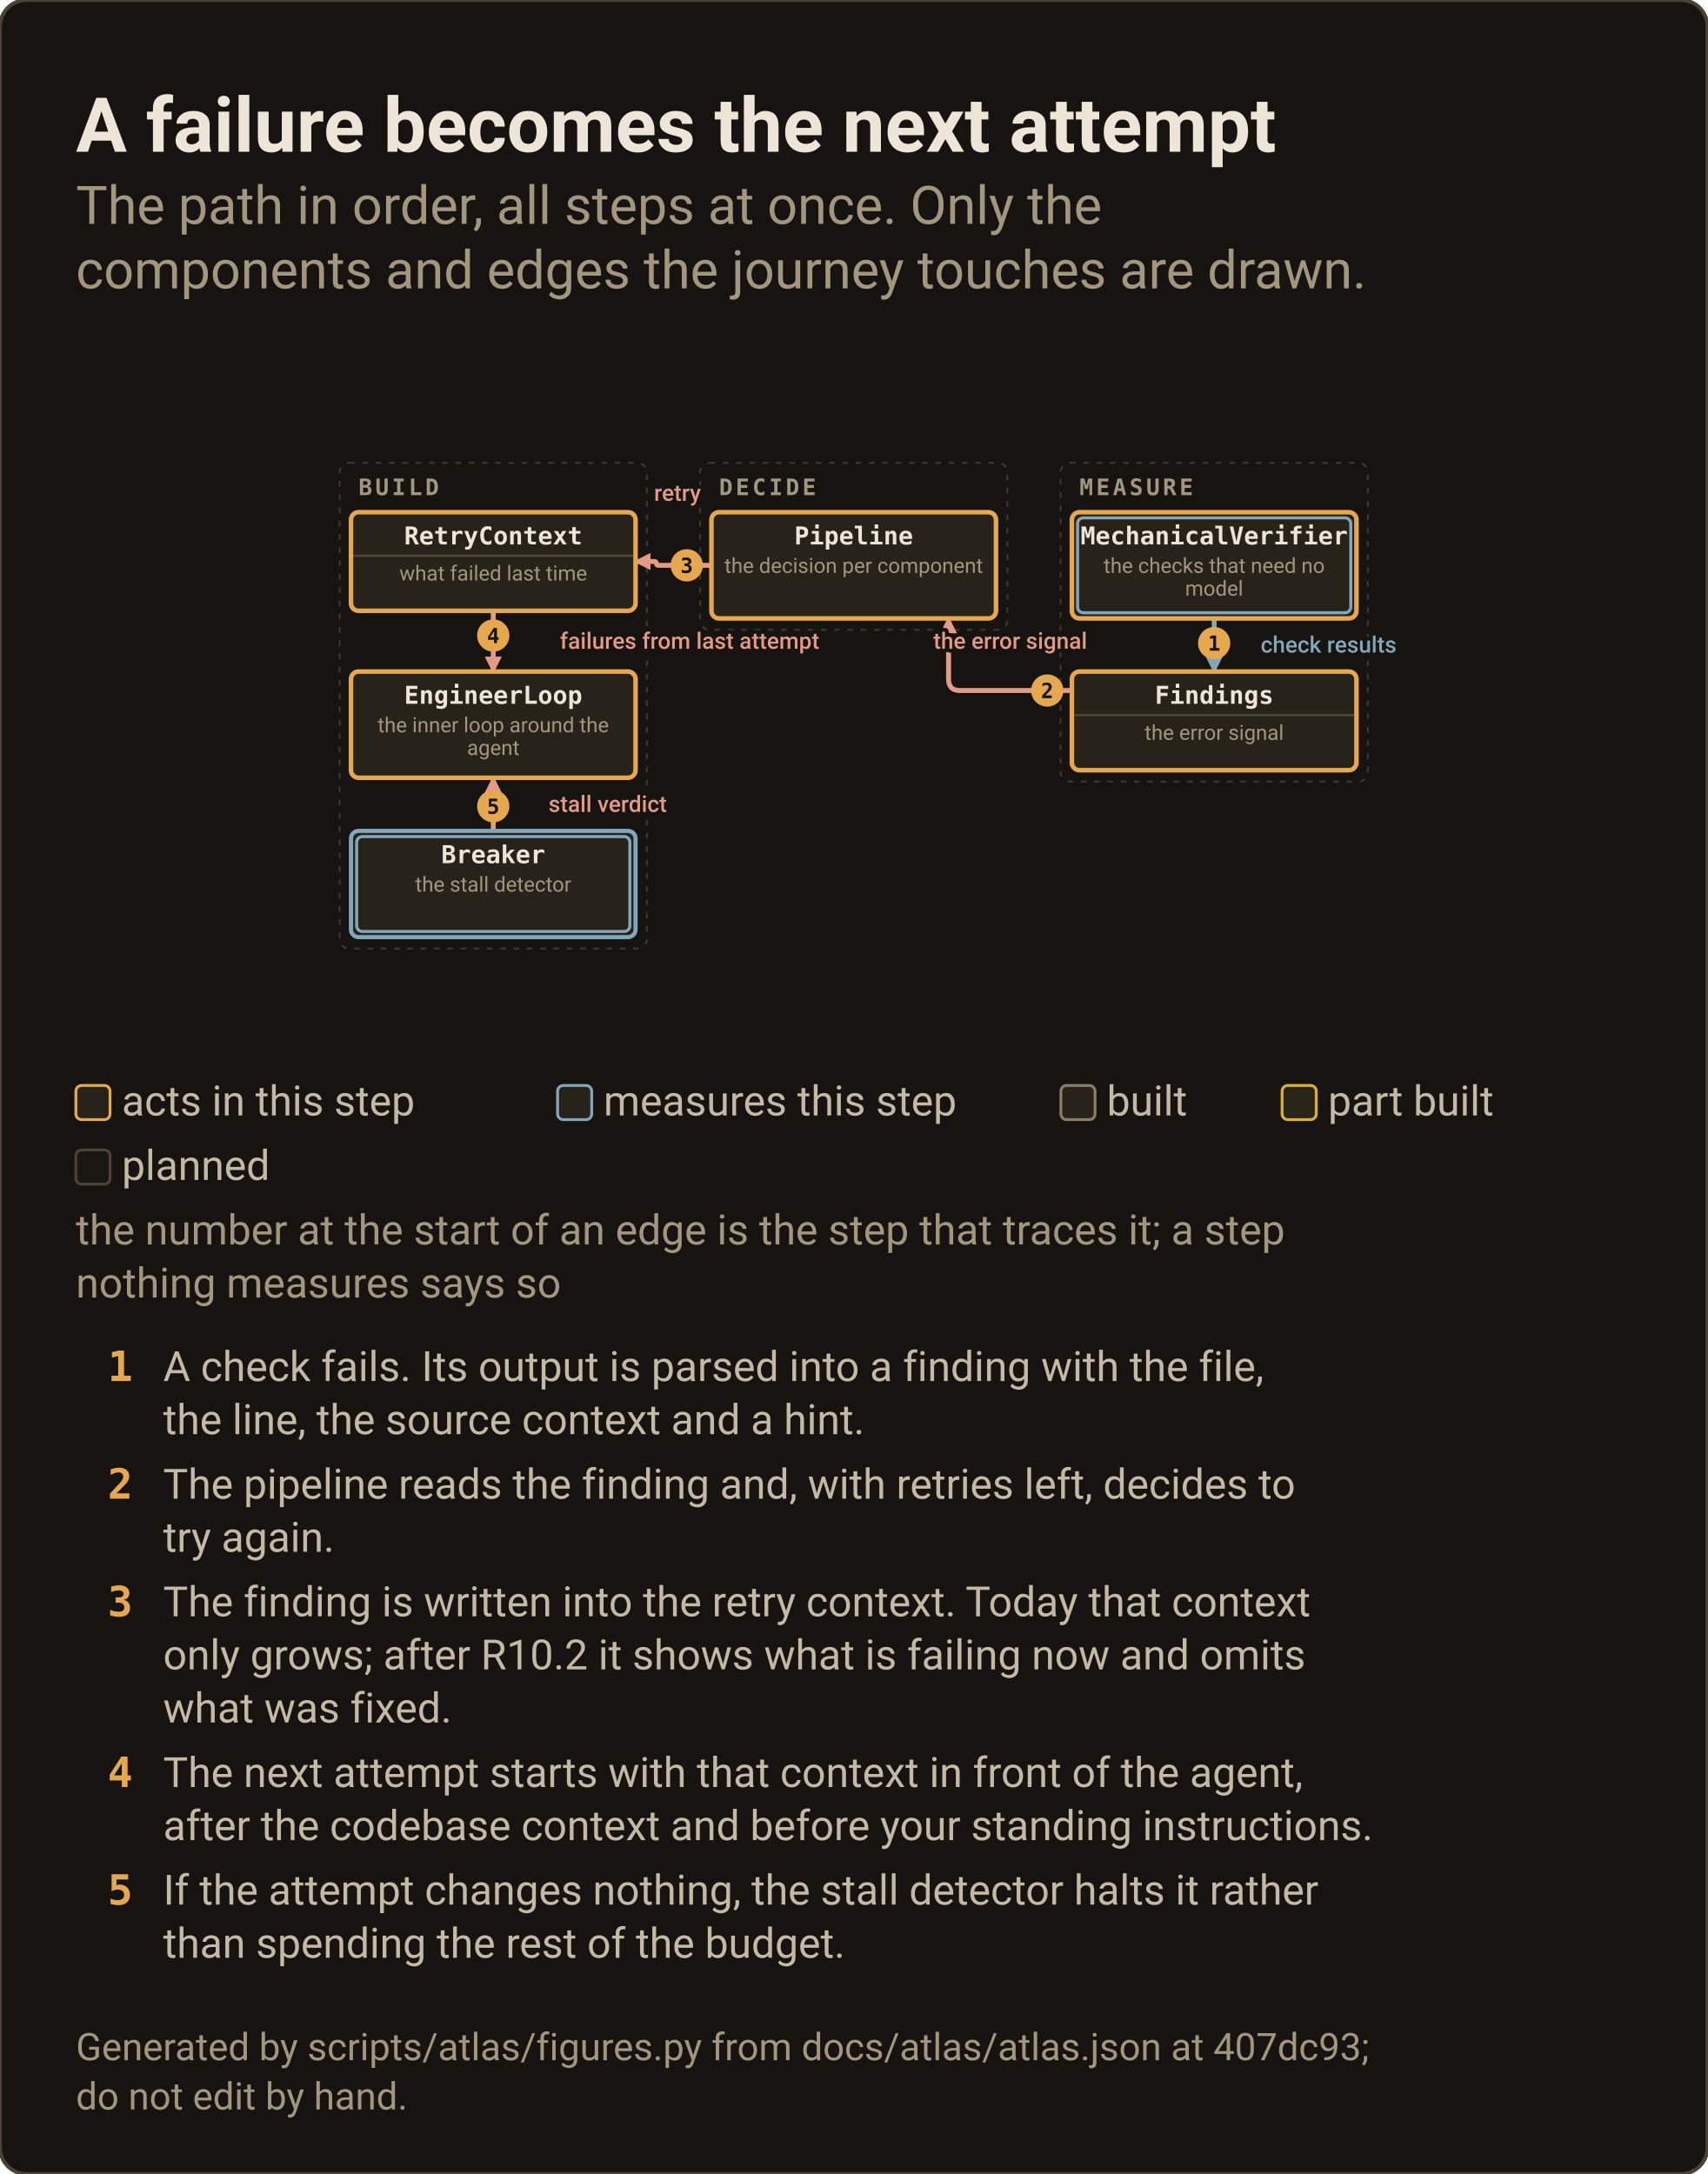
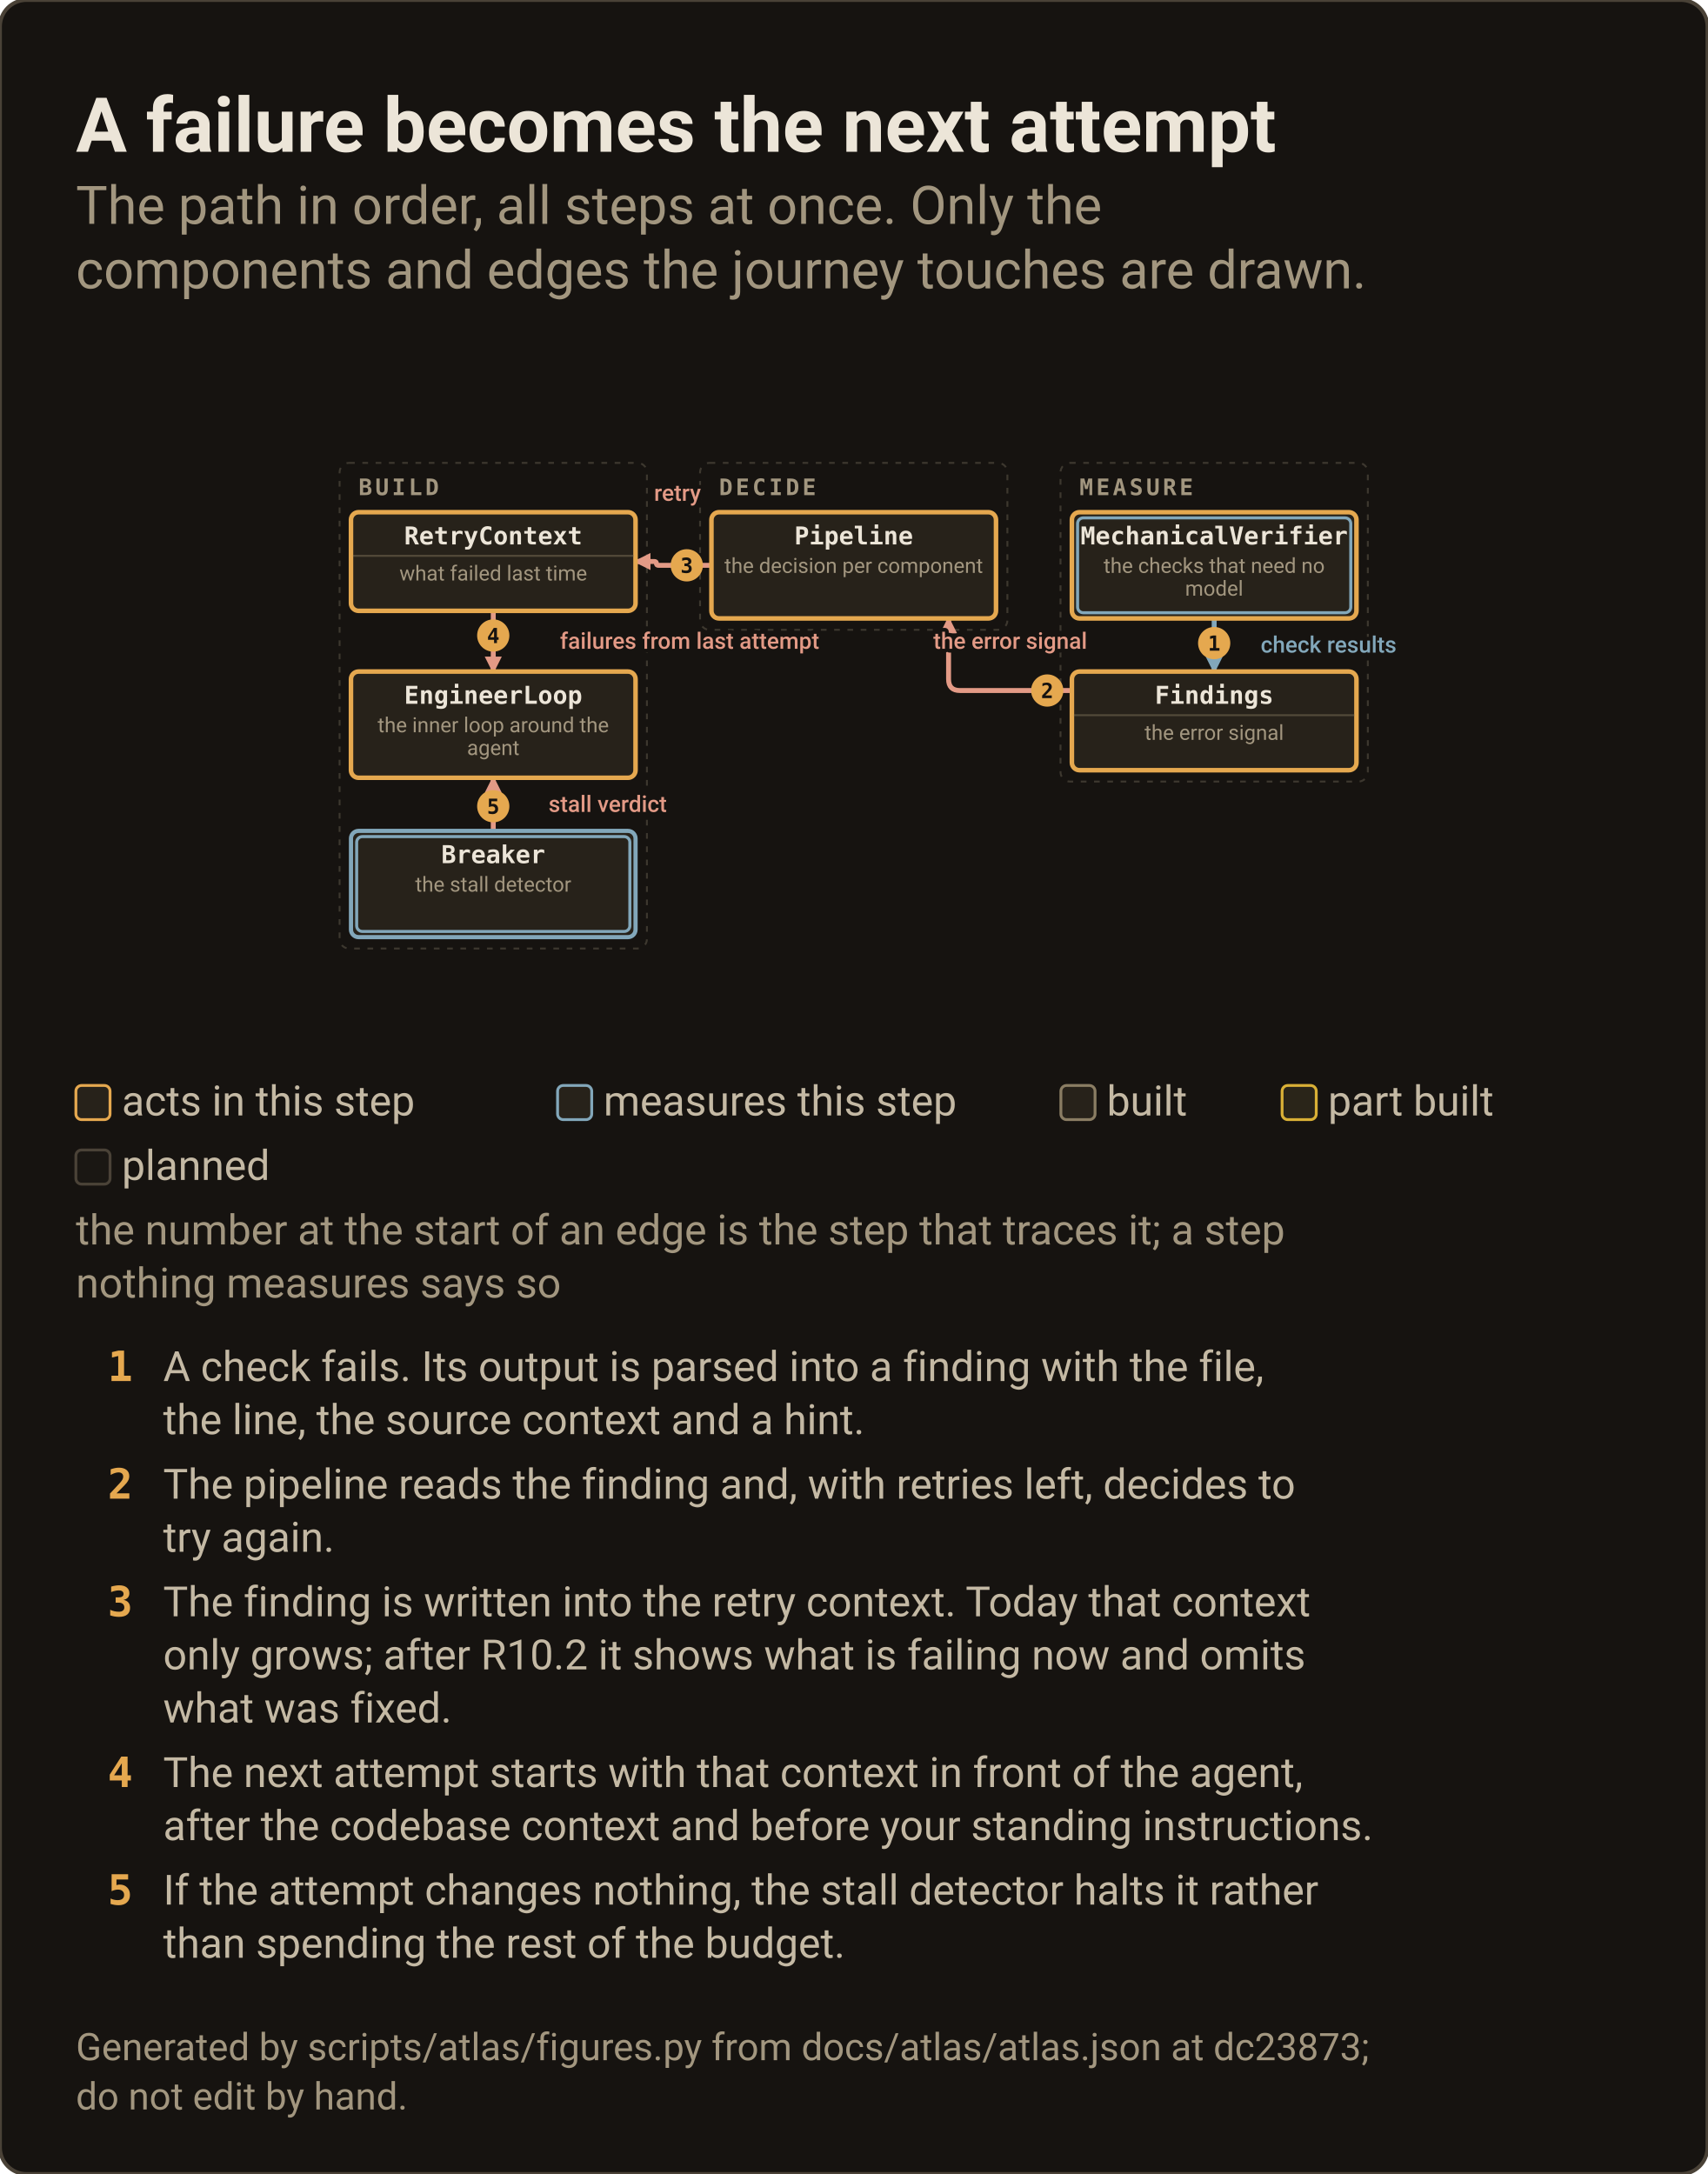
<svg xmlns="http://www.w3.org/2000/svg" width="900" height="1146" viewBox="0 0 900 1146" role="img" aria-label="Journey: A failure becomes the next attempt">
  <rect x="0" y="0" width="900" height="1146" rx="14" fill="#161310" stroke="#4A4237" stroke-width="2" />
  <text x="40.0" y="80.0" class="c0">A failure becomes the next attempt</text>
  <text x="40.0" y="118.0" class="c1">The path in order, all steps at once. Only the</text>
  <text x="40.0" y="152.0" class="c1">components and edges the journey touches are drawn.</text>
  <svg id="map" x="171.0" y="170.0" width="558" height="380" viewBox="0 0 558 380" overflow="visible">
    <defs>
      <marker id="map-m-work" viewBox="0 0 8 8" refX="7" refY="4" markerUnits="userSpaceOnUse" markerWidth="9" markerHeight="9" orient="auto-start-reverse">
        <path d="M0,0 L8,4 L0,8 z" fill="#D9CDB2" />
      </marker>
      <marker id="map-m-measure" viewBox="0 0 8 8" refX="7" refY="4" markerUnits="userSpaceOnUse" markerWidth="9" markerHeight="9" orient="auto-start-reverse">
        <path d="M0,0 L8,4 L0,8 z" fill="#82A7BA" />
      </marker>
      <marker id="map-m-feedback" viewBox="0 0 8 8" refX="7" refY="4" markerUnits="userSpaceOnUse" markerWidth="9" markerHeight="9" orient="auto-start-reverse">
        <path d="M0,0 L8,4 L0,8 z" fill="#E39A86" />
      </marker>
      <marker id="map-m-operator" viewBox="0 0 8 8" refX="7" refY="4" markerUnits="userSpaceOnUse" markerWidth="9" markerHeight="9" orient="auto-start-reverse">
        <path d="M0,0 L8,4 L0,8 z" fill="#DD9BBD" />
      </marker>
      <marker id="map-m-trust" viewBox="0 0 8 8" refX="7" refY="4" markerUnits="userSpaceOnUse" markerWidth="9" markerHeight="9" orient="auto-start-reverse">
        <path d="M0,0 L8,4 L0,8 z" fill="#B48EC9" />
      </marker>
      <marker id="map-m-learn" viewBox="0 0 8 8" refX="7" refY="4" markerUnits="userSpaceOnUse" markerWidth="9" markerHeight="9" orient="auto-start-reverse">
        <path d="M0,0 L8,4 L0,8 z" fill="#86C9A9" />
      </marker>
      <marker id="map-m-record" viewBox="0 0 8 8" refX="7" refY="4" markerUnits="userSpaceOnUse" markerWidth="9" markerHeight="9" orient="auto-start-reverse">
        <path d="M0,0 L8,4 L0,8 z" fill="#B7C27C" />
      </marker>
      <marker id="map-m-change" viewBox="0 0 8 8" refX="7" refY="4" markerUnits="userSpaceOnUse" markerWidth="9" markerHeight="9" orient="auto-start-reverse">
        <path d="M0,0 L8,4 L0,8 z" fill="#E26D5A" />
      </marker>
      <marker id="map-m-reach" viewBox="0 0 8 8" refX="7" refY="4" markerUnits="userSpaceOnUse" markerWidth="9" markerHeight="9" orient="auto-start-reverse">
        <path d="M0,0 L8,4 L0,8 z" fill="#E5A84F" />
      </marker>
    </defs>
    <style>#map .node.quiet{opacity:.42}#map .node.planned{opacity:.5}#map .node.planned.quiet{opacity:.3}#map .node.meas .node__box{stroke:#82A7BA;stroke-width:2.2}#map .node.acts .node__box{stroke:#E5A84F;stroke-width:2.4}#map .node__ring{display:none;fill:none;stroke:#82A7BA;stroke-width:1.6}#map .node.meas .node__ring{display:inline}#map .flow.planned{opacity:.35}#map .flowlbl.planned{opacity:.5}#map .flow.off,#map .flowlbl.off{display:none}#map .flow.hot{opacity:1;stroke-opacity:1;stroke-width:2.6}#map .flowlbl.hot{opacity:1}</style>
    <rect x="8.0" y="74.0" width="162.0" height="256.0" rx="5" fill="none" stroke="#A2967F" stroke-opacity=".28" stroke-width="1" stroke-dasharray="3 4" />
    <text x="18.0" y="91.0" class="t3">BUILD</text>
    <rect x="198.0" y="74.0" width="162.0" height="88.0" rx="5" fill="none" stroke="#A2967F" stroke-opacity=".28" stroke-width="1" stroke-dasharray="3 4" />
    <text x="208.0" y="91.0" class="t3">DECIDE</text>
    <rect x="388.0" y="74.0" width="162.0" height="168.0" rx="5" fill="none" stroke="#A2967F" stroke-opacity=".28" stroke-width="1" stroke-dasharray="3 4" />
    <text x="398.0" y="91.0" class="t3">MEASURE</text>
    <g data-layer="flow">
      <path id="map-f30" class="flow measure hot" data-edge="30" data-from="MechanicalVerifier" data-to="Findings" data-art="check results" data-kind="measure" data-layer="measure" d="M 469.0 156.0 L 469.0 184.0" fill="none" stroke="#82A7BA" stroke-opacity="0.82" stroke-width="1.2" stroke-linecap="round" marker-end="url(#map-m-measure)" />
      <path id="map-f35" class="flow decide hot" data-edge="35" data-from="Findings" data-to="Pipeline" data-art="the error signal" data-kind="decide" data-layer="feedback" d="M 394.0 194.0 L 335.0 194.0 Q 329.0 194.0 329.0 188.0 L 329.0 156.0" fill="none" stroke="#E39A86" stroke-opacity="0.82" stroke-width="1.2" stroke-linecap="round" marker-end="url(#map-m-feedback)" />
      <path id="map-f36" class="flow decide hot" data-edge="36" data-from="Pipeline" data-to="RetryContext" data-art="retry" data-kind="decide" data-layer="feedback" d="M 204.0 128.0 L 176.0 128.0 Q 175.0 128.0 175.0 127.0 L 175.0 127.0 Q 175.0 126.0 174.0 126.0 L 164.0 126.0" fill="none" stroke="#E39A86" stroke-opacity="0.82" stroke-width="1.2" stroke-linecap="round" marker-end="url(#map-m-feedback)" />
      <path id="map-f15" class="flow build hot" data-edge="15" data-from="RetryContext" data-to="EngineerLoop" data-art="failures from last attempt" data-kind="build" data-layer="feedback" d="M 89.0 152.0 L 89.0 184.0" fill="none" stroke="#E39A86" stroke-opacity="0.82" stroke-width="1.2" stroke-linecap="round" marker-end="url(#map-m-feedback)" />
      <path id="map-f21" class="flow build hot" data-edge="21" data-from="Breaker" data-to="EngineerLoop" data-art="stall verdict" data-kind="build" data-layer="feedback" d="M 89.0 268.0 L 89.0 240.0" fill="none" stroke="#E39A86" stroke-opacity="0.82" stroke-width="1.2" stroke-linecap="round" marker-end="url(#map-m-feedback)" />
    </g>
    <g class="node built acts" data-id="RetryContext" data-kind="store" data-state="built" data-region="build" role="button" tabindex="0" aria-label="RetryContext, what failed last time, built">
      <rect class="node__box" x="14.0" y="100.0" width="150.0" height="52.0" rx="4.0" fill="#27221A" stroke="#8A7D63" stroke-width="1.1" />
      <rect class="node__ring" x="17.0" y="103.0" width="144.0" height="46.0" rx="3.0" />
      <text x="89.0" y="117.0" class="t4">RetryContext</text>
      <line x1="15.0" y1="123.0" x2="163.0" y2="123.0" stroke="#8A7D63" stroke-opacity=".45" stroke-width="1" />
      <g data-layer="job">
        <text x="89.0" y="136.0" class="t5">what failed last time</text>
      </g>
    </g>
    <g class="node built acts" data-id="EngineerLoop" data-kind="component" data-state="built" data-region="build" role="button" tabindex="0" aria-label="EngineerLoop, the inner loop around the agent, built">
      <rect class="node__box" x="14.0" y="184.0" width="150.0" height="56.0" rx="4.0" fill="#27221A" stroke="#8A7D63" stroke-width="1.1" />
      <rect class="node__ring" x="17.0" y="187.0" width="144.0" height="50.0" rx="3.0" />
      <text x="89.0" y="201.0" class="t4">EngineerLoop</text>
      <g data-layer="job">
        <text x="89.0" y="216.0" class="t5">the inner loop around the</text>
        <text x="89.0" y="228.0" class="t5">agent</text>
      </g>
    </g>
    <g class="node built meas" data-id="Breaker" data-kind="component" data-state="built" data-region="build" role="button" tabindex="0" aria-label="Breaker, the stall detector, built">
      <rect class="node__box" x="14.0" y="268.0" width="150.0" height="56.0" rx="4.0" fill="#27221A" stroke="#8A7D63" stroke-width="1.1" />
      <rect class="node__ring" x="17.0" y="271.0" width="144.0" height="50.0" rx="3.0" />
      <text x="89.0" y="285.0" class="t4">Breaker</text>
      <g data-layer="job">
        <text x="89.0" y="300.0" class="t5">the stall detector</text>
      </g>
    </g>
    <g class="node built acts meas" data-id="MechanicalVerifier" data-kind="component" data-state="built" data-region="measure" role="button" tabindex="0" aria-label="MechanicalVerifier, the checks that need no model, built">
      <rect class="node__box" x="394.0" y="100.0" width="150.0" height="56.0" rx="4.0" fill="#27221A" stroke="#8A7D63" stroke-width="1.1" />
      <rect class="node__ring" x="397.0" y="103.0" width="144.0" height="50.0" rx="3.0" />
      <text x="469.0" y="117.0" class="t4">MechanicalVerifier</text>
      <g data-layer="job">
        <text x="469.0" y="132.0" class="t5">the checks that need no</text>
        <text x="469.0" y="144.0" class="t5">model</text>
      </g>
    </g>
    <g class="node built acts" data-id="Findings" data-kind="store" data-state="built" data-region="measure" role="button" tabindex="0" aria-label="Findings, the error signal, built">
      <rect class="node__box" x="394.0" y="184.0" width="150.0" height="52.0" rx="4.0" fill="#27221A" stroke="#8A7D63" stroke-width="1.1" />
      <rect class="node__ring" x="397.0" y="187.0" width="144.0" height="46.0" rx="3.0" />
      <text x="469.0" y="201.0" class="t4">Findings</text>
      <line x1="395.0" y1="207.0" x2="543.0" y2="207.0" stroke="#8A7D63" stroke-opacity=".45" stroke-width="1" />
      <g data-layer="job">
        <text x="469.0" y="220.0" class="t5">the error signal</text>
      </g>
    </g>
    <g class="node built acts" data-id="Pipeline" data-kind="component" data-state="built" data-region="decide" role="button" tabindex="0" aria-label="Pipeline, the decision per component, built">
      <rect class="node__box" x="204.0" y="100.0" width="150.0" height="56.0" rx="4.0" fill="#27221A" stroke="#8A7D63" stroke-width="1.1" />
      <rect class="node__ring" x="207.0" y="103.0" width="144.0" height="50.0" rx="3.0" />
      <text x="279.0" y="117.0" class="t4">Pipeline</text>
      <g data-layer="job">
        <text x="279.0" y="132.0" class="t5">the decision per component</text>
      </g>
    </g>
    <g data-layer="flow">
      <g class="flowlbl measure hot" data-edge="30" data-from="MechanicalVerifier" data-to="Findings" data-layer="measure">
        <text x="529.3" y="174.0" class="t1">check results</text>
      </g>
      <g class="flowlbl decide hot" data-edge="35" data-from="Findings" data-to="Pipeline" data-layer="feedback">
        <text x="361.5" y="172.0" class="t2">the error signal</text>
      </g>
      <g class="flowlbl decide hot" data-edge="36" data-from="Pipeline" data-to="RetryContext" data-layer="feedback">
        <text x="186.1" y="94.0" class="t2">retry</text>
      </g>
      <g class="flowlbl build hot" data-edge="15" data-from="RetryContext" data-to="EngineerLoop" data-layer="feedback">
        <text x="192.5" y="172.0" class="t2">failures from last attempt</text>
      </g>
      <g class="flowlbl build hot" data-edge="21" data-from="Breaker" data-to="EngineerLoop" data-layer="feedback">
        <text x="149.3" y="258.0" class="t2">stall verdict</text>
      </g>
    </g>
    <g data-layer="steps">
      <g class="step" data-edge="30">
        <circle cx="469.0" cy="169.0" r="8.5" fill="#E5A84F" />
        <text x="469.0" y="173.0" class="t0">1</text>
      </g>
      <g class="step" data-edge="35">
        <circle cx="381.0" cy="194.0" r="8.5" fill="#E5A84F" />
        <text x="381.0" y="198.0" class="t0">2</text>
      </g>
      <g class="step" data-edge="36">
        <circle cx="191.0" cy="128.0" r="8.5" fill="#E5A84F" />
        <text x="191.0" y="132.0" class="t0">3</text>
      </g>
      <g class="step" data-edge="15">
        <circle cx="89.0" cy="165.0" r="8.5" fill="#E5A84F" />
        <text x="89.0" y="169.0" class="t0">4</text>
      </g>
      <g class="step" data-edge="21">
        <circle cx="89.0" cy="255.0" r="8.5" fill="#E5A84F" />
        <text x="89.0" y="259.0" class="t0">5</text>
      </g>
    </g>
    <style>#map .t0{font-family:ui-monospace,"SF Mono",SFMono-Regular,"JetBrains Mono",Menlo,Consolas,monospace;font-size:11.0px;font-weight:700;fill:#161310;text-anchor:middle}#map .t1{font-family:ui-sans-serif,system-ui,-apple-system,"SF Pro Text","Segoe UI",Roboto,"Helvetica Neue",Arial,sans-serif;font-size:12.0px;font-weight:500;fill:#82A7BA;text-anchor:middle;paint-order:stroke;stroke:#161310;stroke-width:4;stroke-linejoin:round}#map .t2{font-family:ui-sans-serif,system-ui,-apple-system,"SF Pro Text","Segoe UI",Roboto,"Helvetica Neue",Arial,sans-serif;font-size:12.0px;font-weight:500;fill:#E39A86;text-anchor:middle;paint-order:stroke;stroke:#161310;stroke-width:4;stroke-linejoin:round}#map .t3{font-family:ui-monospace,"SF Mono",SFMono-Regular,"JetBrains Mono",Menlo,Consolas,monospace;font-size:12.0px;font-weight:600;fill:#A2967F;text-anchor:start;letter-spacing:.13em}#map .t4{font-family:ui-monospace,"SF Mono",SFMono-Regular,"JetBrains Mono",Menlo,Consolas,monospace;font-size:13.0px;font-weight:600;fill:#ECE5D8;text-anchor:middle}#map .t5{font-family:ui-sans-serif,system-ui,-apple-system,"SF Pro Text","Segoe UI",Roboto,"Helvetica Neue",Arial,sans-serif;font-size:11.0px;font-weight:400;fill:#A2967F;text-anchor:middle}</style>
  </svg>
  <rect x="40.0" y="572.2" width="18" height="18" rx="3" fill="#27221A" stroke="#E5A84F" stroke-width="1.5" />
  <text x="64.2" y="588.0" class="c2">acts in this step</text>
  <rect x="293.9" y="572.2" width="18" height="18" rx="3" fill="#27221A" stroke="#82A7BA" stroke-width="1.5" />
  <text x="318.1" y="588.0" class="c2">measures this step</text>
  <rect x="559.2" y="572.2" width="18" height="18" rx="3" fill="#27221A" stroke="#8A7D63" stroke-width="1.5" />
  <text x="583.4" y="588.0" class="c2">built</text>
  <rect x="675.8" y="572.2" width="18" height="18" rx="3" fill="#2A2519" stroke="#D9B036" stroke-width="1.5" />
  <text x="700.0" y="588.0" class="c2">part built</text>
  <rect x="40.0" y="606.2" width="18" height="18" rx="3" fill="#1A1713" stroke="#4A4237" stroke-width="1.5" />
  <text x="64.2" y="622.0" class="c2">planned</text>
  <text x="40.0" y="656.0" class="c3">the number at the start of an edge is the step that traces it; a step</text>
  <text x="40.0" y="684.0" class="c3">nothing measures says so</text>
  <text x="70.0" y="728.0" class="c4">1</text>
  <text x="86.0" y="728.0" class="c2">A check fails. Its output is parsed into a finding with the file,</text>
  <text x="86.0" y="756.0" class="c2">the line, the source context and a hint.</text>
  <text x="70.0" y="790.0" class="c4">2</text>
  <text x="86.0" y="790.0" class="c2">The pipeline reads the finding and, with retries left, decides to</text>
  <text x="86.0" y="818.0" class="c2">try again.</text>
  <text x="70.0" y="852.0" class="c4">3</text>
  <text x="86.0" y="852.0" class="c2">The finding is written into the retry context. Today that context</text>
  <text x="86.0" y="880.0" class="c2">only grows; after R10.2 it shows what is failing now and omits</text>
  <text x="86.0" y="908.0" class="c2">what was fixed.</text>
  <text x="70.0" y="942.0" class="c4">4</text>
  <text x="86.0" y="942.0" class="c2">The next attempt starts with that context in front of the agent,</text>
  <text x="86.0" y="970.0" class="c2">after the codebase context and before your standing instructions.</text>
  <text x="70.0" y="1004.0" class="c4">5</text>
  <text x="86.0" y="1004.0" class="c2">If the attempt changes nothing, the stall detector halts it rather</text>
  <text x="86.0" y="1032.0" class="c2">than spending the rest of the budget.</text>
-   <text x="40.0" y="1086.0" class="c5">Generated by scripts/atlas/figures.py from docs/atlas/atlas.json at 407dc93;</text>
+   <text x="40.0" y="1086.0" class="c5">Generated by scripts/atlas/figures.py from docs/atlas/atlas.json at dc23873;</text>
  <text x="40.0" y="1112.0" class="c5">do not edit by hand.</text>
  <style>.c0{font-family:ui-sans-serif,system-ui,-apple-system,"SF Pro Text","Segoe UI",Roboto,"Helvetica Neue",Arial,sans-serif;font-size:40.0px;font-weight:600;fill:#ECE5D8;text-anchor:start}.c1{font-family:ui-sans-serif,system-ui,-apple-system,"SF Pro Text","Segoe UI",Roboto,"Helvetica Neue",Arial,sans-serif;font-size:28.0px;font-weight:400;fill:#A2967F;text-anchor:start}.c2{font-family:ui-sans-serif,system-ui,-apple-system,"SF Pro Text","Segoe UI",Roboto,"Helvetica Neue",Arial,sans-serif;font-size:22.0px;font-weight:400;fill:#C4B9A4;text-anchor:start}.c3{font-family:ui-sans-serif,system-ui,-apple-system,"SF Pro Text","Segoe UI",Roboto,"Helvetica Neue",Arial,sans-serif;font-size:22.0px;font-weight:400;fill:#A2967F;text-anchor:start}.c4{font-family:ui-monospace,"SF Mono",SFMono-Regular,"JetBrains Mono",Menlo,Consolas,monospace;font-size:22.0px;font-weight:700;fill:#E5A84F;text-anchor:end}.c5{font-family:ui-sans-serif,system-ui,-apple-system,"SF Pro Text","Segoe UI",Roboto,"Helvetica Neue",Arial,sans-serif;font-size:20.0px;font-weight:400;fill:#A2967F;text-anchor:start}</style>
</svg>
